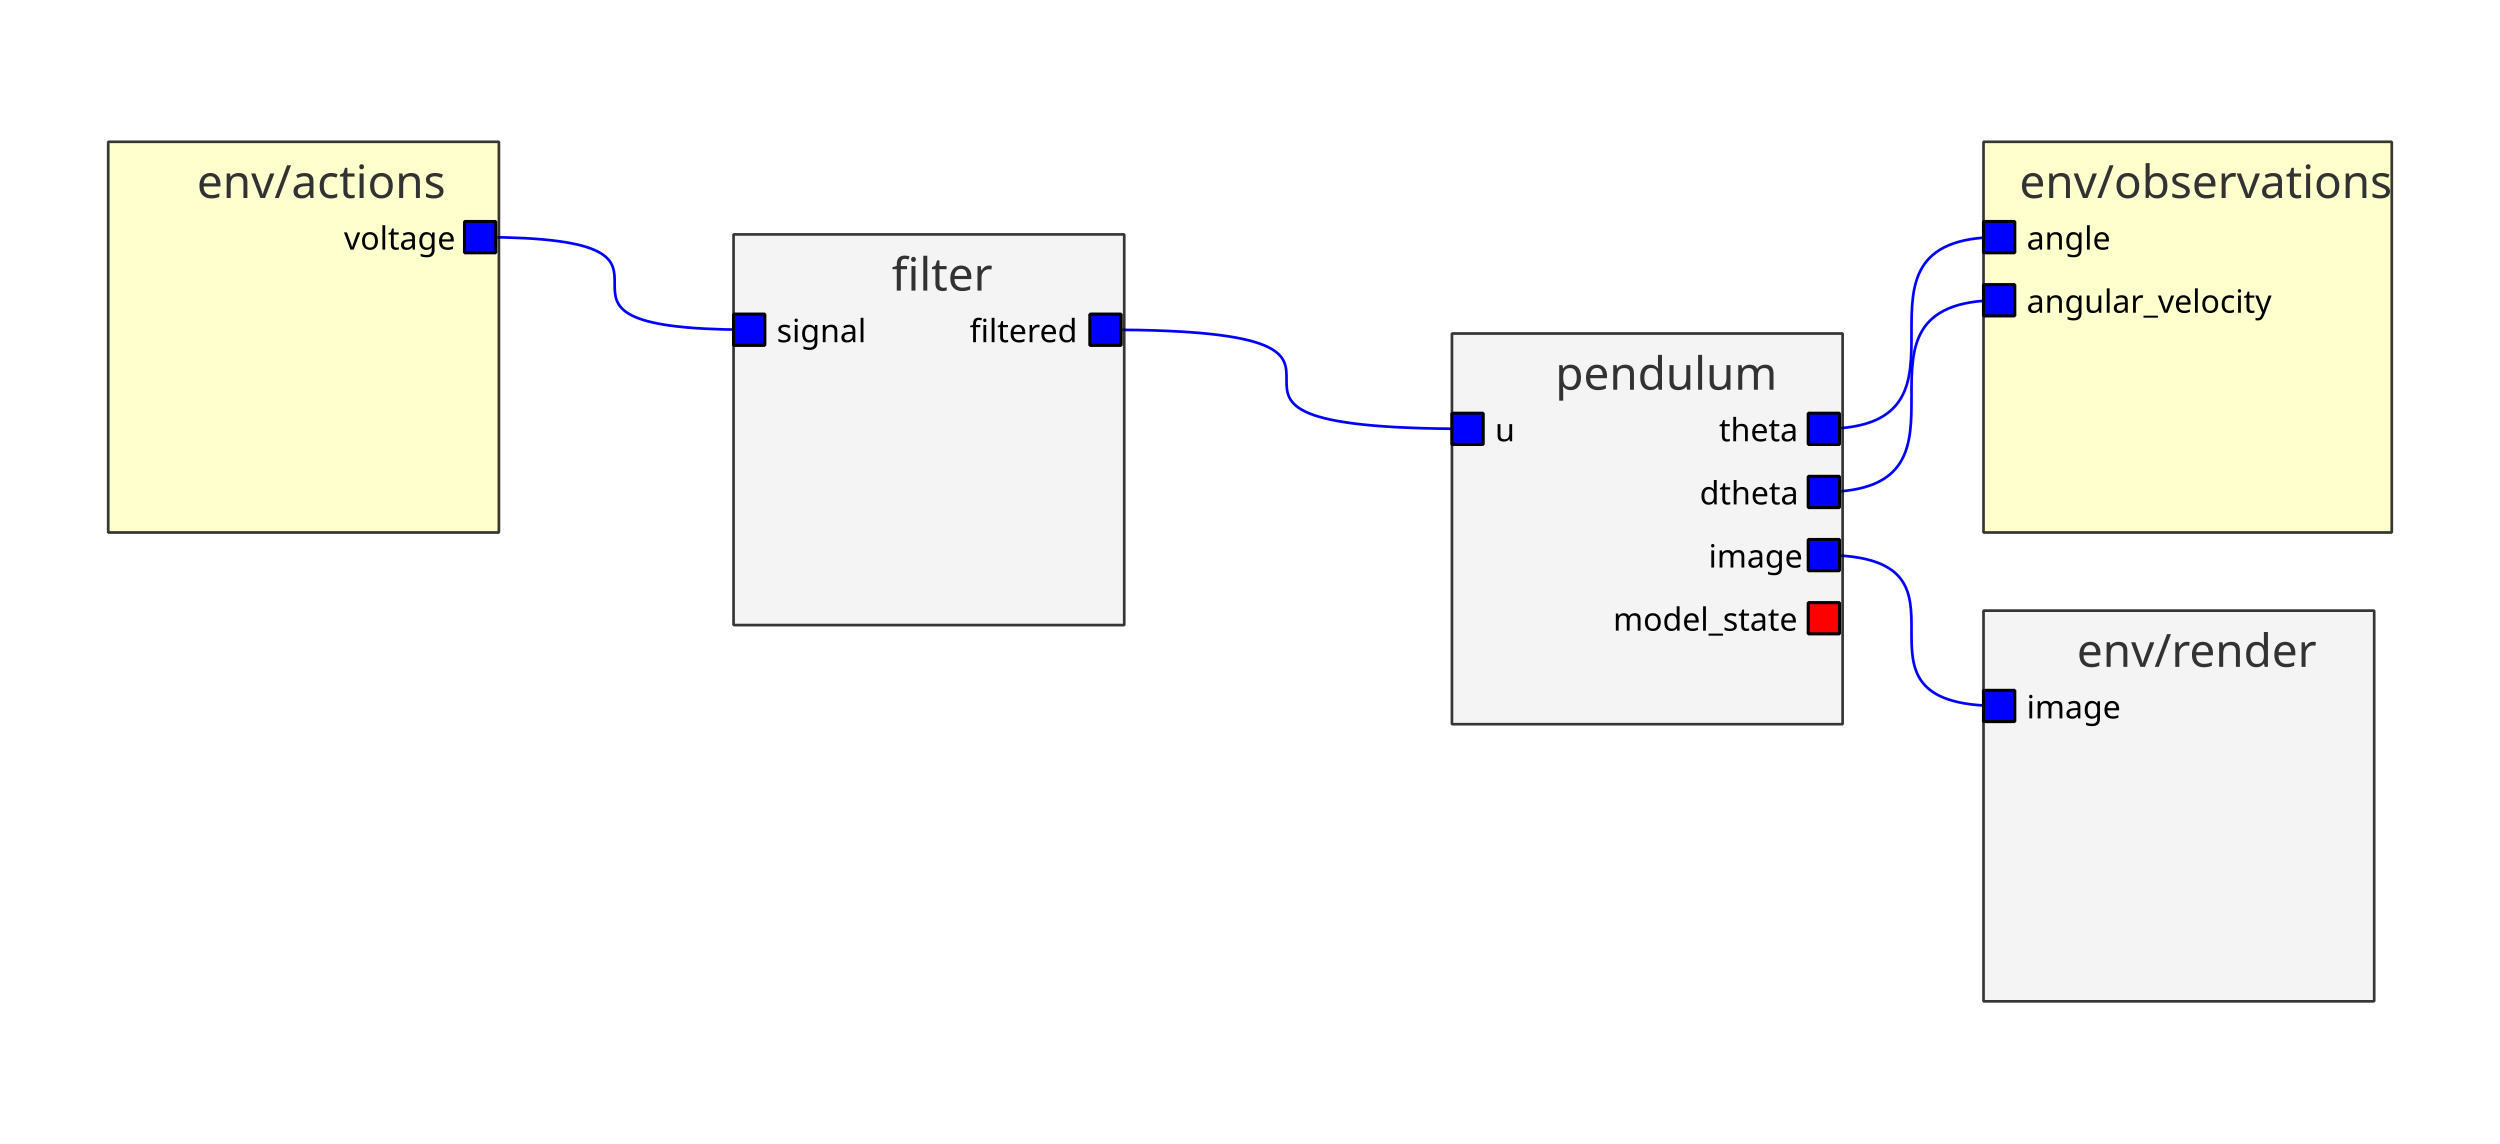
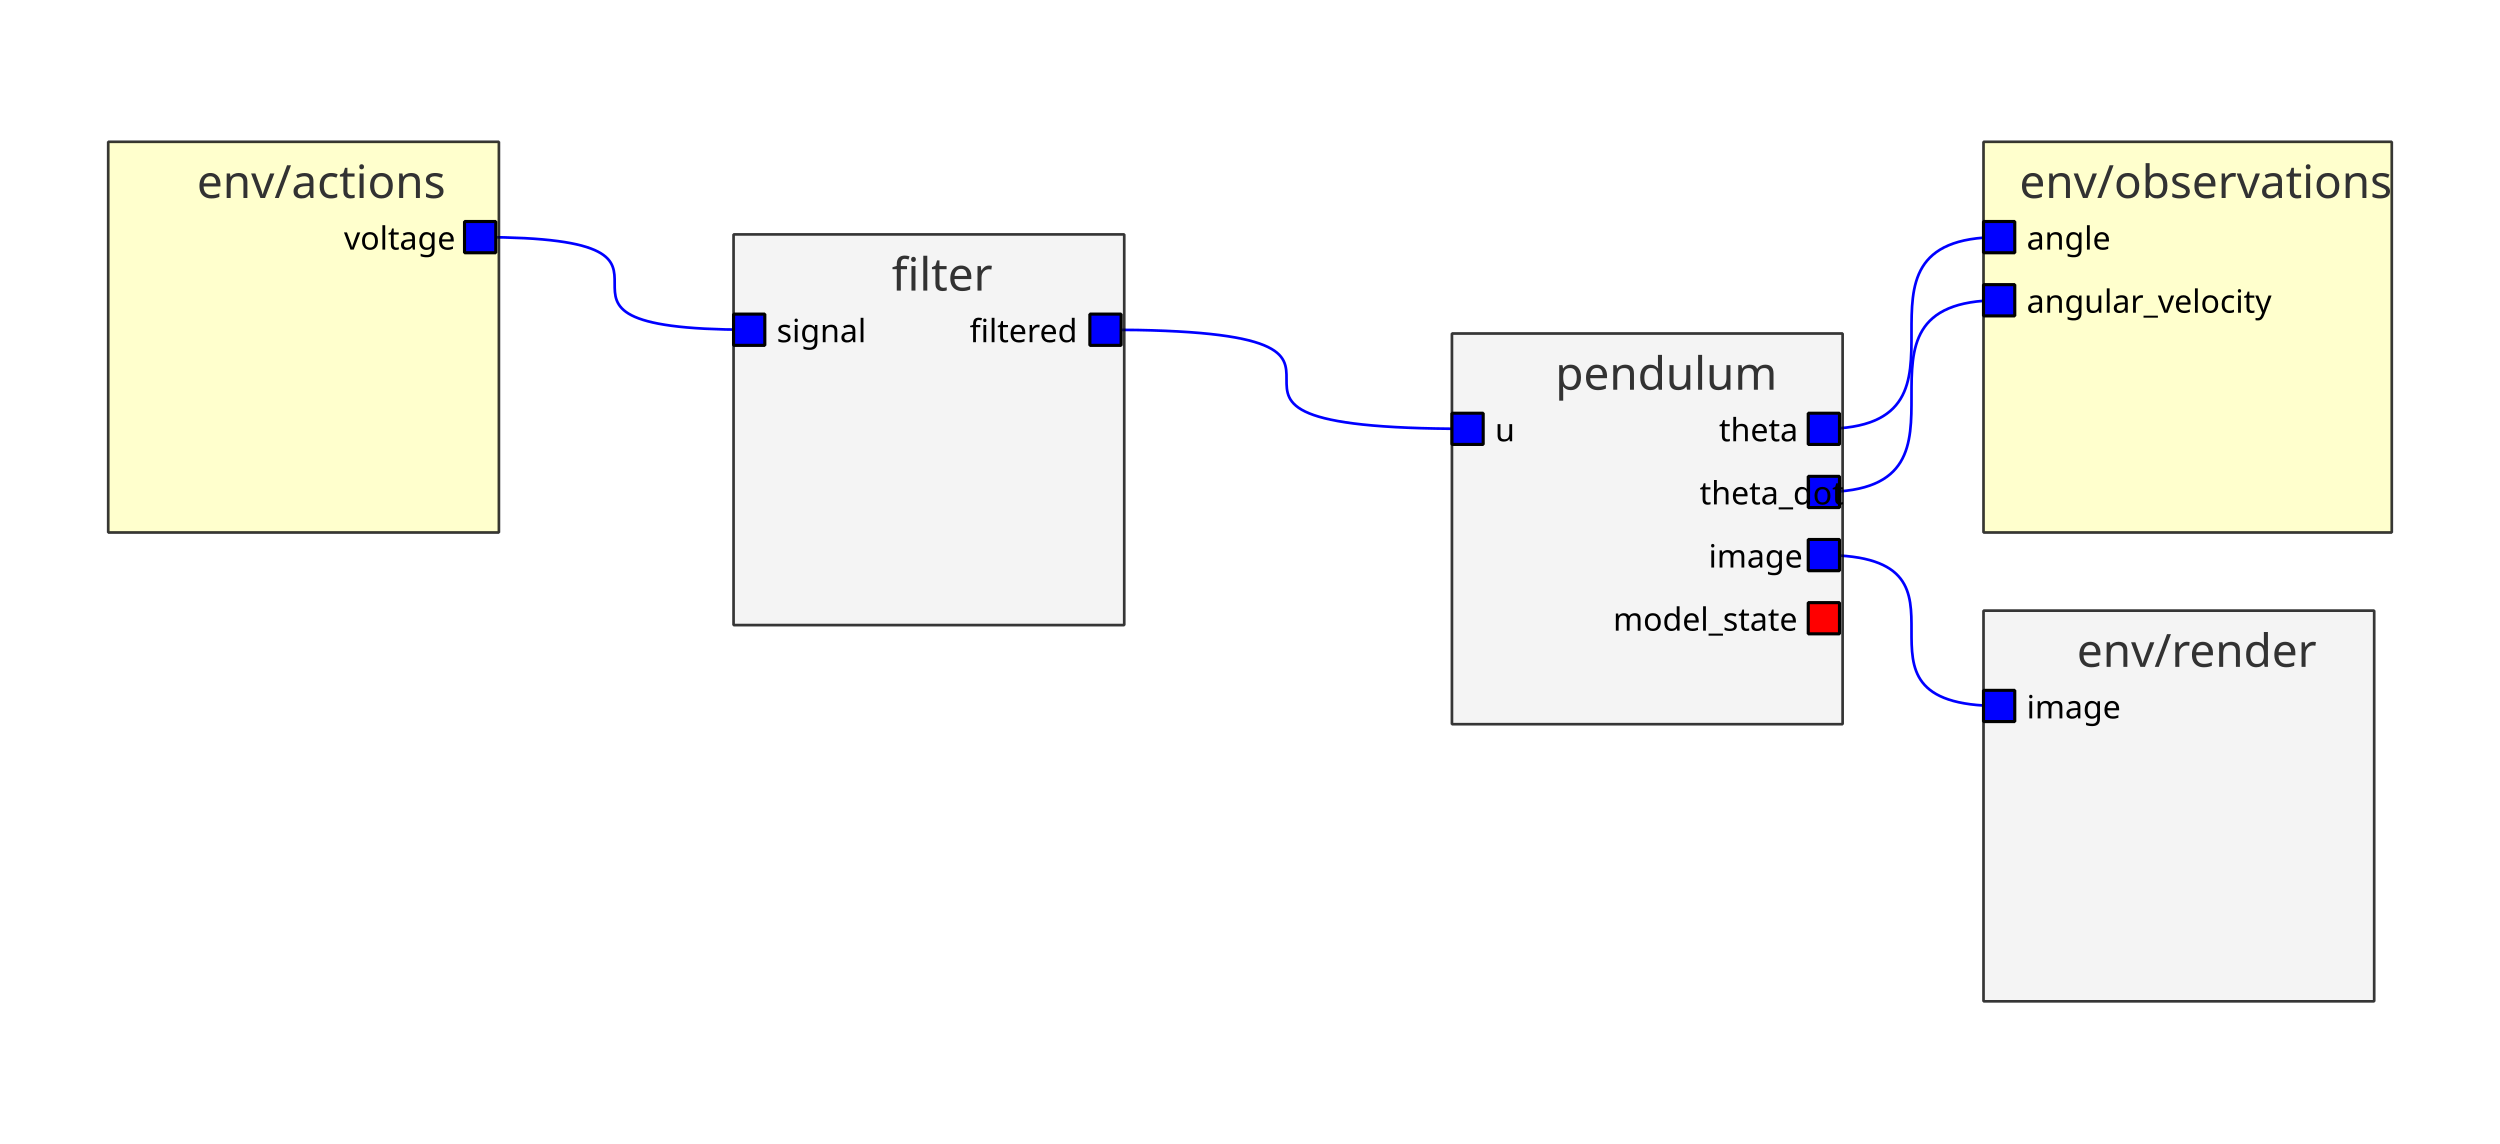
<svg xmlns="http://www.w3.org/2000/svg" version="1.2" baseProfile="tiny" viewBox="0 0 1848 845">
  <style>
    image {
        image-rendering: crisp-edges;
        image-rendering: -moz-crisp-edges;
        image-rendering: pixelated;
    }
</style>
  <rect width="100%" height="100%" style="fill:rgba(255, 255, 255, 1)" />
  <defs>
</defs>
  <g fill="none" stroke="black" stroke-width="1" fill-rule="evenodd" stroke-linecap="square" stroke-linejoin="bevel" id="RxViewBox_1">
    <g fill="none" stroke="none" font-family="Ubuntu" font-size="14.667" font-weight="400" font-style="normal">
      <path vector-effect="non-scaling-stroke" fill-rule="evenodd" d="M0.0,0.0 L1848.0,0.0 L1848.0,845.0 L0.0,845.0 L0.0,0.0 " />
    </g>
    <clipPath id="RxViewBox_1_clip">
      <path vector-effect="none" fill-rule="evenodd" d="M0.0,0.0 L1848.0,0.0 L1848.0,845.0 L0.0,845.0 L0.0,0.0 " stroke-width="1.0" />
    </clipPath>
    <g clip-path="url(#RxViewBox_1_clip)">
      <g fill="none" stroke="black" stroke-width="1" fill-rule="evenodd" stroke-linecap="square" stroke-linejoin="bevel" id="ChildGroup_1">
        <g fill="none" stroke="black" stroke-width="1" fill-rule="evenodd" stroke-linecap="square" stroke-linejoin="bevel" id="ConnectionItem_1">
          <g fill="none" stroke="#0000ff" stroke-opacity="1" stroke-width="2" stroke-linecap="square" stroke-linejoin="bevel" font-family="Ubuntu" font-size="14.667" font-weight="400" font-style="normal">
            <path vector-effect="non-scaling-stroke" fill-rule="evenodd" d="M354.929,175.291 C553.798,175.291 354.929,243.741 553.798,243.741 " />
          </g>
        </g>
        <g fill="none" stroke="black" stroke-width="1" fill-rule="evenodd" stroke-linecap="square" stroke-linejoin="bevel" id="ConnectionItem_2">
          <g fill="none" stroke="#0000ff" stroke-opacity="1" stroke-width="2" stroke-linecap="square" stroke-linejoin="bevel" font-family="Ubuntu" font-size="14.667" font-weight="400" font-style="normal">
            <path vector-effect="non-scaling-stroke" fill-rule="evenodd" d="M817.179,243.741 C1084.823,243.741 817.179,316.988 1084.823,316.988 " />
          </g>
        </g>
        <g fill="none" stroke="black" stroke-width="1" fill-rule="evenodd" stroke-linecap="square" stroke-linejoin="bevel" id="ConnectionItem_3">
          <g fill="none" stroke="#0000ff" stroke-opacity="1" stroke-width="2" stroke-linecap="square" stroke-linejoin="bevel" font-family="Ubuntu" font-size="14.667" font-weight="400" font-style="normal">
            <path vector-effect="non-scaling-stroke" fill-rule="evenodd" d="M1348.204,316.988 C1477.764,316.988 1348.204,175.291 1477.764,175.291 " />
          </g>
        </g>
        <g fill="none" stroke="black" stroke-width="1" fill-rule="evenodd" stroke-linecap="square" stroke-linejoin="bevel" id="ConnectionItem_4">
          <g fill="none" stroke="#0000ff" stroke-opacity="1" stroke-width="2" stroke-linecap="square" stroke-linejoin="bevel" font-family="Ubuntu" font-size="14.667" font-weight="400" font-style="normal">
            <path vector-effect="non-scaling-stroke" fill-rule="evenodd" d="M1348.204,363.657 C1477.764,363.657 1348.204,221.96 1477.764,221.96 " />
          </g>
        </g>
        <g fill="none" stroke="black" stroke-width="1" fill-rule="evenodd" stroke-linecap="square" stroke-linejoin="bevel" id="ConnectionItem_5">
          <g fill="none" stroke="#0000ff" stroke-opacity="1" stroke-width="2" stroke-linecap="square" stroke-linejoin="bevel" font-family="Ubuntu" font-size="14.667" font-weight="400" font-style="normal">
            <path vector-effect="non-scaling-stroke" fill-rule="evenodd" d="M1348.204,410.326 C1477.764,410.326 1348.204,521.845 1477.764,521.845 " />
          </g>
        </g>
        <g fill="none" stroke="black" stroke-width="1" fill-rule="evenodd" stroke-linecap="square" stroke-linejoin="bevel" id="NodeGraphicsItem_1">
          <g fill="#ffff00" fill-opacity="0.196" stroke="#000000" stroke-opacity="0.784" stroke-width="2" stroke-linecap="square" stroke-linejoin="bevel" transform="matrix(2.31036,0,0,2.31036,79.9962,104.825)" font-family="Ubuntu" font-size="14.667" font-weight="400" font-style="normal">
            <rect vector-effect="non-scaling-stroke" x="0" y="0" width="125" height="125" />
          </g>
          <g fill="none" stroke="black" stroke-width="1" fill-rule="evenodd" stroke-linecap="square" stroke-linejoin="bevel" id="TextItem_1">
            <g fill="none" stroke="#323232" stroke-opacity="1" stroke-width="1" stroke-linecap="square" stroke-linejoin="bevel" transform="matrix(2.31036,0,0,2.31036,136.311,104.825)" font-family="Ubuntu" font-size="14.667" font-weight="400" font-style="normal">
              <text fill="#323232" fill-opacity="1" stroke="none" xml:space="preserve" x="4" y="17.984" font-family="Ubuntu" font-size="14.667" font-weight="400" font-style="normal">env/actions</text>
            </g>
          </g>
          <g fill="none" stroke="black" stroke-width="1" fill-rule="evenodd" stroke-linecap="square" stroke-linejoin="bevel" id="TerminalGraphicsItem_1">
            <g fill="none" stroke="black" stroke-width="1" fill-rule="evenodd" stroke-linecap="square" stroke-linejoin="bevel" id="QGraphicsRectItem_1">
              <g fill="#0000ff" fill-opacity="1" stroke="#000000" stroke-opacity="1" stroke-width="1" stroke-linecap="square" stroke-linejoin="bevel" transform="matrix(2.31036,0,0,2.31036,343.377,163.74)" font-family="Ubuntu" font-size="14.667" font-weight="400" font-style="normal">
                <rect x="0" y="0" width="10" height="10" />
              </g>
            </g>
            <g fill="none" stroke="black" stroke-width="1" fill-rule="evenodd" stroke-linecap="square" stroke-linejoin="bevel" id="TextItem_2">
              <g fill="none" stroke="#000000" stroke-opacity="1" stroke-width="1" stroke-linecap="square" stroke-linejoin="bevel" transform="matrix(1.61725,0,0,1.61725,247.783,155.422)" font-family="Ubuntu" font-size="14.667" font-weight="400" font-style="normal">
                <text fill="#000000" fill-opacity="1" stroke="none" xml:space="preserve" x="4" y="17.984" font-family="Ubuntu" font-size="14.667" font-weight="400" font-style="normal">voltage</text>
              </g>
            </g>
          </g>
        </g>
        <g fill="none" stroke="black" stroke-width="1" fill-rule="evenodd" stroke-linecap="square" stroke-linejoin="bevel" id="NodeGraphicsItem_2">
          <g fill="#c8c8c8" fill-opacity="0.196" stroke="#000000" stroke-opacity="0.784" stroke-width="2" stroke-linecap="square" stroke-linejoin="bevel" transform="matrix(2.31036,0,0,2.31036,542.245,173.276)" font-family="Ubuntu" font-size="14.667" font-weight="400" font-style="normal">
            <rect vector-effect="non-scaling-stroke" x="0" y="0" width="125" height="125" />
          </g>
          <g fill="none" stroke="black" stroke-width="1" fill-rule="evenodd" stroke-linecap="square" stroke-linejoin="bevel" id="TextItem_3">
            <g fill="none" stroke="#323232" stroke-opacity="1" stroke-width="1" stroke-linecap="square" stroke-linejoin="bevel" transform="matrix(2.31036,0,0,2.31036,649.966,173.276)" font-family="Ubuntu" font-size="14.667" font-weight="400" font-style="normal">
              <text fill="#323232" fill-opacity="1" stroke="none" xml:space="preserve" x="4" y="17.984" font-family="Ubuntu" font-size="14.667" font-weight="400" font-style="normal">filter</text>
            </g>
          </g>
          <g fill="none" stroke="black" stroke-width="1" fill-rule="evenodd" stroke-linecap="square" stroke-linejoin="bevel" id="TerminalGraphicsItem_2">
            <g fill="none" stroke="black" stroke-width="1" fill-rule="evenodd" stroke-linecap="square" stroke-linejoin="bevel" id="QGraphicsRectItem_2">
              <g fill="#0000ff" fill-opacity="1" stroke="#000000" stroke-opacity="1" stroke-width="1" stroke-linecap="square" stroke-linejoin="bevel" transform="matrix(2.31036,0,0,2.31036,805.626,232.19)" font-family="Ubuntu" font-size="14.667" font-weight="400" font-style="normal">
                <rect x="0" y="0" width="10" height="10" />
              </g>
            </g>
            <g fill="none" stroke="black" stroke-width="1" fill-rule="evenodd" stroke-linecap="square" stroke-linejoin="bevel" id="TextItem_4">
              <g fill="none" stroke="#000000" stroke-opacity="1" stroke-width="1" stroke-linecap="square" stroke-linejoin="bevel" transform="matrix(1.61725,0,0,1.61725,710.284,223.872)" font-family="Ubuntu" font-size="14.667" font-weight="400" font-style="normal">
                <text fill="#000000" fill-opacity="1" stroke="none" xml:space="preserve" x="4" y="17.984" font-family="Ubuntu" font-size="14.667" font-weight="400" font-style="normal">filtered</text>
              </g>
            </g>
          </g>
          <g fill="none" stroke="black" stroke-width="1" fill-rule="evenodd" stroke-linecap="square" stroke-linejoin="bevel" id="TerminalGraphicsItem_3">
            <g fill="none" stroke="black" stroke-width="1" fill-rule="evenodd" stroke-linecap="square" stroke-linejoin="bevel" id="QGraphicsRectItem_3">
              <g fill="#0000ff" fill-opacity="1" stroke="#000000" stroke-opacity="1" stroke-width="1" stroke-linecap="square" stroke-linejoin="bevel" transform="matrix(2.31036,0,0,2.31036,542.245,232.19)" font-family="Ubuntu" font-size="14.667" font-weight="400" font-style="normal">
                <rect x="0" y="0" width="10" height="10" />
              </g>
            </g>
            <g fill="none" stroke="black" stroke-width="1" fill-rule="evenodd" stroke-linecap="square" stroke-linejoin="bevel" id="TextItem_5">
              <g fill="none" stroke="#000000" stroke-opacity="1" stroke-width="1" stroke-linecap="square" stroke-linejoin="bevel" transform="matrix(1.61725,0,0,1.61725,567.659,223.872)" font-family="Ubuntu" font-size="14.667" font-weight="400" font-style="normal">
                <text fill="#000000" fill-opacity="1" stroke="none" xml:space="preserve" x="4" y="17.984" font-family="Ubuntu" font-size="14.667" font-weight="400" font-style="normal">signal</text>
              </g>
            </g>
          </g>
        </g>
        <g fill="none" stroke="black" stroke-width="1" fill-rule="evenodd" stroke-linecap="square" stroke-linejoin="bevel" id="NodeGraphicsItem_3">
          <g fill="#c8c8c8" fill-opacity="0.196" stroke="#000000" stroke-opacity="0.784" stroke-width="2" stroke-linecap="square" stroke-linejoin="bevel" transform="matrix(2.31036,0,0,2.31036,1073.27,246.523)" font-family="Ubuntu" font-size="14.667" font-weight="400" font-style="normal">
            <rect vector-effect="non-scaling-stroke" x="0" y="0" width="125" height="125" />
          </g>
          <g fill="none" stroke="black" stroke-width="1" fill-rule="evenodd" stroke-linecap="square" stroke-linejoin="bevel" id="TextItem_6">
            <g fill="none" stroke="#323232" stroke-opacity="1" stroke-width="1" stroke-linecap="square" stroke-linejoin="bevel" transform="matrix(2.31036,0,0,2.31036,1140.43,246.523)" font-family="Ubuntu" font-size="14.667" font-weight="400" font-style="normal">
              <text fill="#323232" fill-opacity="1" stroke="none" xml:space="preserve" x="4" y="17.984" font-family="Ubuntu" font-size="14.667" font-weight="400" font-style="normal">pendulum</text>
            </g>
          </g>
          <g fill="none" stroke="black" stroke-width="1" fill-rule="evenodd" stroke-linecap="square" stroke-linejoin="bevel" id="TerminalGraphicsItem_4">
            <g fill="none" stroke="black" stroke-width="1" fill-rule="evenodd" stroke-linecap="square" stroke-linejoin="bevel" id="QGraphicsRectItem_4">
              <g fill="#0000ff" fill-opacity="1" stroke="#000000" stroke-opacity="1" stroke-width="1" stroke-linecap="square" stroke-linejoin="bevel" transform="matrix(2.31036,0,0,2.31036,1336.65,305.437)" font-family="Ubuntu" font-size="14.667" font-weight="400" font-style="normal">
                <rect x="0" y="0" width="10" height="10" />
              </g>
            </g>
            <g fill="none" stroke="black" stroke-width="1" fill-rule="evenodd" stroke-linecap="square" stroke-linejoin="bevel" id="TextItem_7">
              <g fill="none" stroke="#000000" stroke-opacity="1" stroke-width="1" stroke-linecap="square" stroke-linejoin="bevel" transform="matrix(1.61725,0,0,1.61725,1264.2,297.12)" font-family="Ubuntu" font-size="14.667" font-weight="400" font-style="normal">
                <text fill="#000000" fill-opacity="1" stroke="none" xml:space="preserve" x="4" y="17.984" font-family="Ubuntu" font-size="14.667" font-weight="400" font-style="normal">theta</text>
              </g>
            </g>
          </g>
          <g fill="none" stroke="black" stroke-width="1" fill-rule="evenodd" stroke-linecap="square" stroke-linejoin="bevel" id="TerminalGraphicsItem_5">
            <g fill="none" stroke="black" stroke-width="1" fill-rule="evenodd" stroke-linecap="square" stroke-linejoin="bevel" id="QGraphicsRectItem_5">
              <g fill="#0000ff" fill-opacity="1" stroke="#000000" stroke-opacity="1" stroke-width="1" stroke-linecap="square" stroke-linejoin="bevel" transform="matrix(2.31036,0,0,2.31036,1336.65,352.106)" font-family="Ubuntu" font-size="14.667" font-weight="400" font-style="normal">
                <rect x="0" y="0" width="10" height="10" />
              </g>
            </g>
            <g fill="none" stroke="black" stroke-width="1" fill-rule="evenodd" stroke-linecap="square" stroke-linejoin="bevel" id="TextItem_8">
              <g fill="none" stroke="#000000" stroke-opacity="1" stroke-width="1" stroke-linecap="square" stroke-linejoin="bevel" transform="matrix(1.61725,0,0,1.61725,1249.93,343.789)" font-family="Ubuntu" font-size="14.667" font-weight="400" font-style="normal">
-                 <text fill="#000000" fill-opacity="1" stroke="none" xml:space="preserve" x="4" y="17.984" font-family="Ubuntu" font-size="14.667" font-weight="400" font-style="normal">dtheta</text>
+                 <text fill="#000000" fill-opacity="1" stroke="none" xml:space="preserve" x="4" y="17.984" font-family="Ubuntu" font-size="14.667" font-weight="400" font-style="normal">theta_dot</text>
              </g>
            </g>
          </g>
          <g fill="none" stroke="black" stroke-width="1" fill-rule="evenodd" stroke-linecap="square" stroke-linejoin="bevel" id="TerminalGraphicsItem_6">
            <g fill="none" stroke="black" stroke-width="1" fill-rule="evenodd" stroke-linecap="square" stroke-linejoin="bevel" id="QGraphicsRectItem_6">
              <g fill="#0000ff" fill-opacity="1" stroke="#000000" stroke-opacity="1" stroke-width="1" stroke-linecap="square" stroke-linejoin="bevel" transform="matrix(2.31036,0,0,2.31036,1336.65,398.776)" font-family="Ubuntu" font-size="14.667" font-weight="400" font-style="normal">
                <rect x="0" y="0" width="10" height="10" />
              </g>
            </g>
            <g fill="none" stroke="black" stroke-width="1" fill-rule="evenodd" stroke-linecap="square" stroke-linejoin="bevel" id="TextItem_9">
              <g fill="none" stroke="#000000" stroke-opacity="1" stroke-width="1" stroke-linecap="square" stroke-linejoin="bevel" transform="matrix(1.61725,0,0,1.61725,1256.52,390.458)" font-family="Ubuntu" font-size="14.667" font-weight="400" font-style="normal">
                <text fill="#000000" fill-opacity="1" stroke="none" xml:space="preserve" x="4" y="17.984" font-family="Ubuntu" font-size="14.667" font-weight="400" font-style="normal">image</text>
              </g>
            </g>
          </g>
          <g fill="none" stroke="black" stroke-width="1" fill-rule="evenodd" stroke-linecap="square" stroke-linejoin="bevel" id="TerminalGraphicsItem_7">
            <g fill="none" stroke="black" stroke-width="1" fill-rule="evenodd" stroke-linecap="square" stroke-linejoin="bevel" id="QGraphicsRectItem_7">
              <g fill="#ff0000" fill-opacity="1" stroke="#000000" stroke-opacity="1" stroke-width="1" stroke-linecap="square" stroke-linejoin="bevel" transform="matrix(2.31036,0,0,2.31036,1336.65,445.445)" font-family="Ubuntu" font-size="14.667" font-weight="400" font-style="normal">
                <rect x="0" y="0" width="10" height="10" />
              </g>
            </g>
            <g fill="none" stroke="black" stroke-width="1" fill-rule="evenodd" stroke-linecap="square" stroke-linejoin="bevel" id="TextItem_10">
              <g fill="none" stroke="#000000" stroke-opacity="1" stroke-width="1" stroke-linecap="square" stroke-linejoin="bevel" transform="matrix(1.61725,0,0,1.61725,1185.94,437.128)" font-family="Ubuntu" font-size="14.667" font-weight="400" font-style="normal">
                <text fill="#000000" fill-opacity="1" stroke="none" xml:space="preserve" x="4" y="17.984" font-family="Ubuntu" font-size="14.667" font-weight="400" font-style="normal">model_state</text>
              </g>
            </g>
          </g>
          <g fill="none" stroke="black" stroke-width="1" fill-rule="evenodd" stroke-linecap="square" stroke-linejoin="bevel" id="TerminalGraphicsItem_8">
            <g fill="none" stroke="black" stroke-width="1" fill-rule="evenodd" stroke-linecap="square" stroke-linejoin="bevel" id="QGraphicsRectItem_8">
              <g fill="#0000ff" fill-opacity="1" stroke="#000000" stroke-opacity="1" stroke-width="1" stroke-linecap="square" stroke-linejoin="bevel" transform="matrix(2.31036,0,0,2.31036,1073.27,305.437)" font-family="Ubuntu" font-size="14.667" font-weight="400" font-style="normal">
                <rect x="0" y="0" width="10" height="10" />
              </g>
            </g>
            <g fill="none" stroke="black" stroke-width="1" fill-rule="evenodd" stroke-linecap="square" stroke-linejoin="bevel" id="TextItem_11">
              <g fill="none" stroke="#000000" stroke-opacity="1" stroke-width="1" stroke-linecap="square" stroke-linejoin="bevel" transform="matrix(1.61725,0,0,1.61725,1098.68,297.12)" font-family="Ubuntu" font-size="14.667" font-weight="400" font-style="normal">
                <text fill="#000000" fill-opacity="1" stroke="none" xml:space="preserve" x="4" y="17.984" font-family="Ubuntu" font-size="14.667" font-weight="400" font-style="normal">u</text>
              </g>
            </g>
          </g>
        </g>
        <g fill="none" stroke="black" stroke-width="1" fill-rule="evenodd" stroke-linecap="square" stroke-linejoin="bevel" id="NodeGraphicsItem_4">
          <g fill="#ffff00" fill-opacity="0.196" stroke="#000000" stroke-opacity="0.784" stroke-width="2" stroke-linecap="square" stroke-linejoin="bevel" transform="matrix(2.31036,0,0,2.31036,1466.21,104.825)" font-family="Ubuntu" font-size="14.667" font-weight="400" font-style="normal">
            <rect vector-effect="non-scaling-stroke" x="0" y="0" width="130.625" height="125" />
          </g>
          <g fill="none" stroke="black" stroke-width="1" fill-rule="evenodd" stroke-linecap="square" stroke-linejoin="bevel" id="TextItem_12">
            <g fill="none" stroke="#323232" stroke-opacity="1" stroke-width="1" stroke-linecap="square" stroke-linejoin="bevel" transform="matrix(2.31036,0,0,2.31036,1483.54,104.825)" font-family="Ubuntu" font-size="14.667" font-weight="400" font-style="normal">
              <text fill="#323232" fill-opacity="1" stroke="none" xml:space="preserve" x="4" y="17.984" font-family="Ubuntu" font-size="14.667" font-weight="400" font-style="normal">env/observations</text>
            </g>
          </g>
          <g fill="none" stroke="black" stroke-width="1" fill-rule="evenodd" stroke-linecap="square" stroke-linejoin="bevel" id="TerminalGraphicsItem_9">
            <g fill="none" stroke="black" stroke-width="1" fill-rule="evenodd" stroke-linecap="square" stroke-linejoin="bevel" id="QGraphicsRectItem_9">
              <g fill="#0000ff" fill-opacity="1" stroke="#000000" stroke-opacity="1" stroke-width="1" stroke-linecap="square" stroke-linejoin="bevel" transform="matrix(2.31036,0,0,2.31036,1466.21,163.74)" font-family="Ubuntu" font-size="14.667" font-weight="400" font-style="normal">
                <rect x="0" y="0" width="10" height="10" />
              </g>
            </g>
            <g fill="none" stroke="black" stroke-width="1" fill-rule="evenodd" stroke-linecap="square" stroke-linejoin="bevel" id="TextItem_13">
              <g fill="none" stroke="#000000" stroke-opacity="1" stroke-width="1" stroke-linecap="square" stroke-linejoin="bevel" transform="matrix(1.61725,0,0,1.61725,1491.63,155.422)" font-family="Ubuntu" font-size="14.667" font-weight="400" font-style="normal">
                <text fill="#000000" fill-opacity="1" stroke="none" xml:space="preserve" x="4" y="17.984" font-family="Ubuntu" font-size="14.667" font-weight="400" font-style="normal">angle</text>
              </g>
            </g>
          </g>
          <g fill="none" stroke="black" stroke-width="1" fill-rule="evenodd" stroke-linecap="square" stroke-linejoin="bevel" id="TerminalGraphicsItem_10">
            <g fill="none" stroke="black" stroke-width="1" fill-rule="evenodd" stroke-linecap="square" stroke-linejoin="bevel" id="QGraphicsRectItem_10">
              <g fill="#0000ff" fill-opacity="1" stroke="#000000" stroke-opacity="1" stroke-width="1" stroke-linecap="square" stroke-linejoin="bevel" transform="matrix(2.31036,0,0,2.31036,1466.21,210.409)" font-family="Ubuntu" font-size="14.667" font-weight="400" font-style="normal">
                <rect x="0" y="0" width="10" height="10" />
              </g>
            </g>
            <g fill="none" stroke="black" stroke-width="1" fill-rule="evenodd" stroke-linecap="square" stroke-linejoin="bevel" id="TextItem_14">
              <g fill="none" stroke="#000000" stroke-opacity="1" stroke-width="1" stroke-linecap="square" stroke-linejoin="bevel" transform="matrix(1.61725,0,0,1.61725,1491.63,202.092)" font-family="Ubuntu" font-size="14.667" font-weight="400" font-style="normal">
                <text fill="#000000" fill-opacity="1" stroke="none" xml:space="preserve" x="4" y="17.984" font-family="Ubuntu" font-size="14.667" font-weight="400" font-style="normal">angular_velocity</text>
              </g>
            </g>
          </g>
        </g>
        <g fill="none" stroke="black" stroke-width="1" fill-rule="evenodd" stroke-linecap="square" stroke-linejoin="bevel" id="NodeGraphicsItem_5">
          <g fill="#c8c8c8" fill-opacity="0.196" stroke="#000000" stroke-opacity="0.784" stroke-width="2" stroke-linecap="square" stroke-linejoin="bevel" transform="matrix(2.31036,0,0,2.31036,1466.21,451.38)" font-family="Ubuntu" font-size="14.667" font-weight="400" font-style="normal">
            <rect vector-effect="non-scaling-stroke" x="0" y="0" width="125" height="125" />
          </g>
          <g fill="none" stroke="black" stroke-width="1" fill-rule="evenodd" stroke-linecap="square" stroke-linejoin="bevel" id="TextItem_15">
            <g fill="none" stroke="#323232" stroke-opacity="1" stroke-width="1" stroke-linecap="square" stroke-linejoin="bevel" transform="matrix(2.31036,0,0,2.31036,1525.98,451.38)" font-family="Ubuntu" font-size="14.667" font-weight="400" font-style="normal">
              <text fill="#323232" fill-opacity="1" stroke="none" xml:space="preserve" x="4" y="17.984" font-family="Ubuntu" font-size="14.667" font-weight="400" font-style="normal">env/render</text>
            </g>
          </g>
          <g fill="none" stroke="black" stroke-width="1" fill-rule="evenodd" stroke-linecap="square" stroke-linejoin="bevel" id="TerminalGraphicsItem_11">
            <g fill="none" stroke="black" stroke-width="1" fill-rule="evenodd" stroke-linecap="square" stroke-linejoin="bevel" id="QGraphicsRectItem_11">
              <g fill="#0000ff" fill-opacity="1" stroke="#000000" stroke-opacity="1" stroke-width="1" stroke-linecap="square" stroke-linejoin="bevel" transform="matrix(2.31036,0,0,2.31036,1466.21,510.294)" font-family="Ubuntu" font-size="14.667" font-weight="400" font-style="normal">
                <rect x="0" y="0" width="10" height="10" />
              </g>
            </g>
            <g fill="none" stroke="black" stroke-width="1" fill-rule="evenodd" stroke-linecap="square" stroke-linejoin="bevel" id="TextItem_16">
              <g fill="none" stroke="#000000" stroke-opacity="1" stroke-width="1" stroke-linecap="square" stroke-linejoin="bevel" transform="matrix(1.61725,0,0,1.61725,1491.63,501.976)" font-family="Ubuntu" font-size="14.667" font-weight="400" font-style="normal">
                <text fill="#000000" fill-opacity="1" stroke="none" xml:space="preserve" x="4" y="17.984" font-family="Ubuntu" font-size="14.667" font-weight="400" font-style="normal">image</text>
              </g>
            </g>
          </g>
        </g>
      </g>
      <g fill="none" stroke="black" stroke-width="1" fill-rule="evenodd" stroke-linecap="square" stroke-linejoin="bevel" id="QGraphicsRectItem_12">
        <g fill="none" stroke="none" transform="matrix(1,0,0,1,0,0)" font-family="Ubuntu" font-size="14.667" font-weight="400" font-style="normal">
          <rect vector-effect="non-scaling-stroke" x="0" y="0" width="1848" height="845" />
        </g>
      </g>
    </g>
  </g>
</svg>
